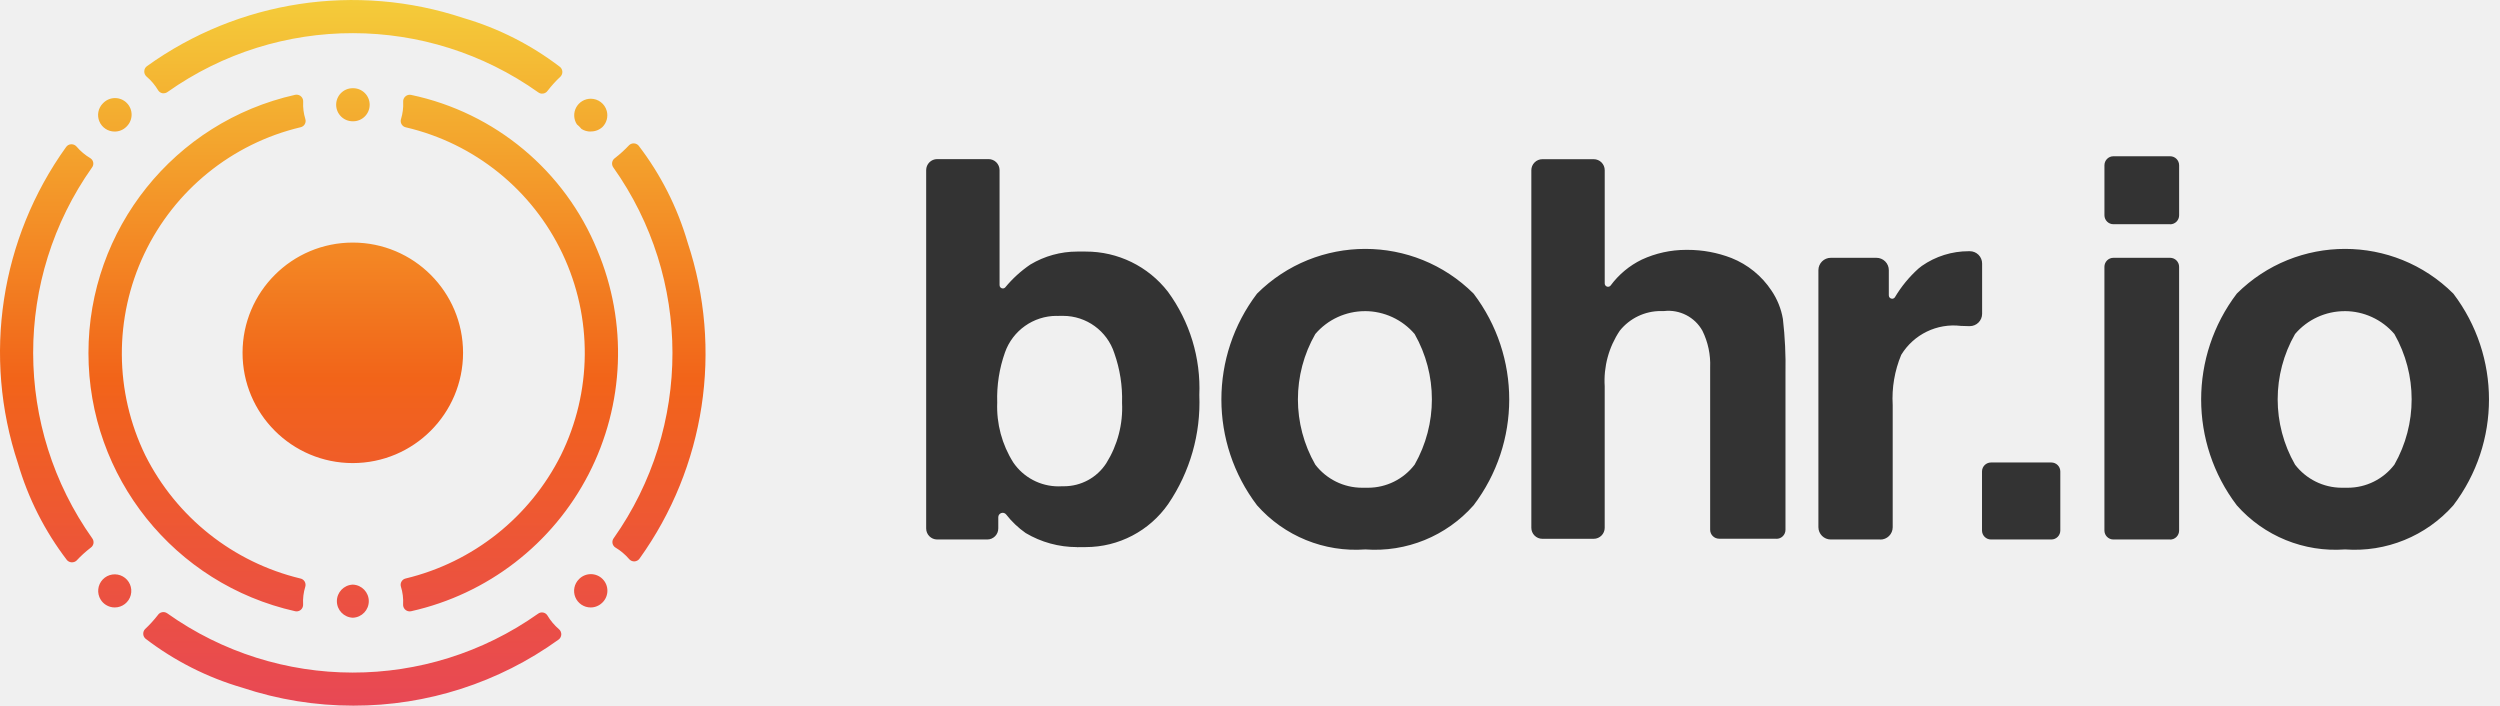
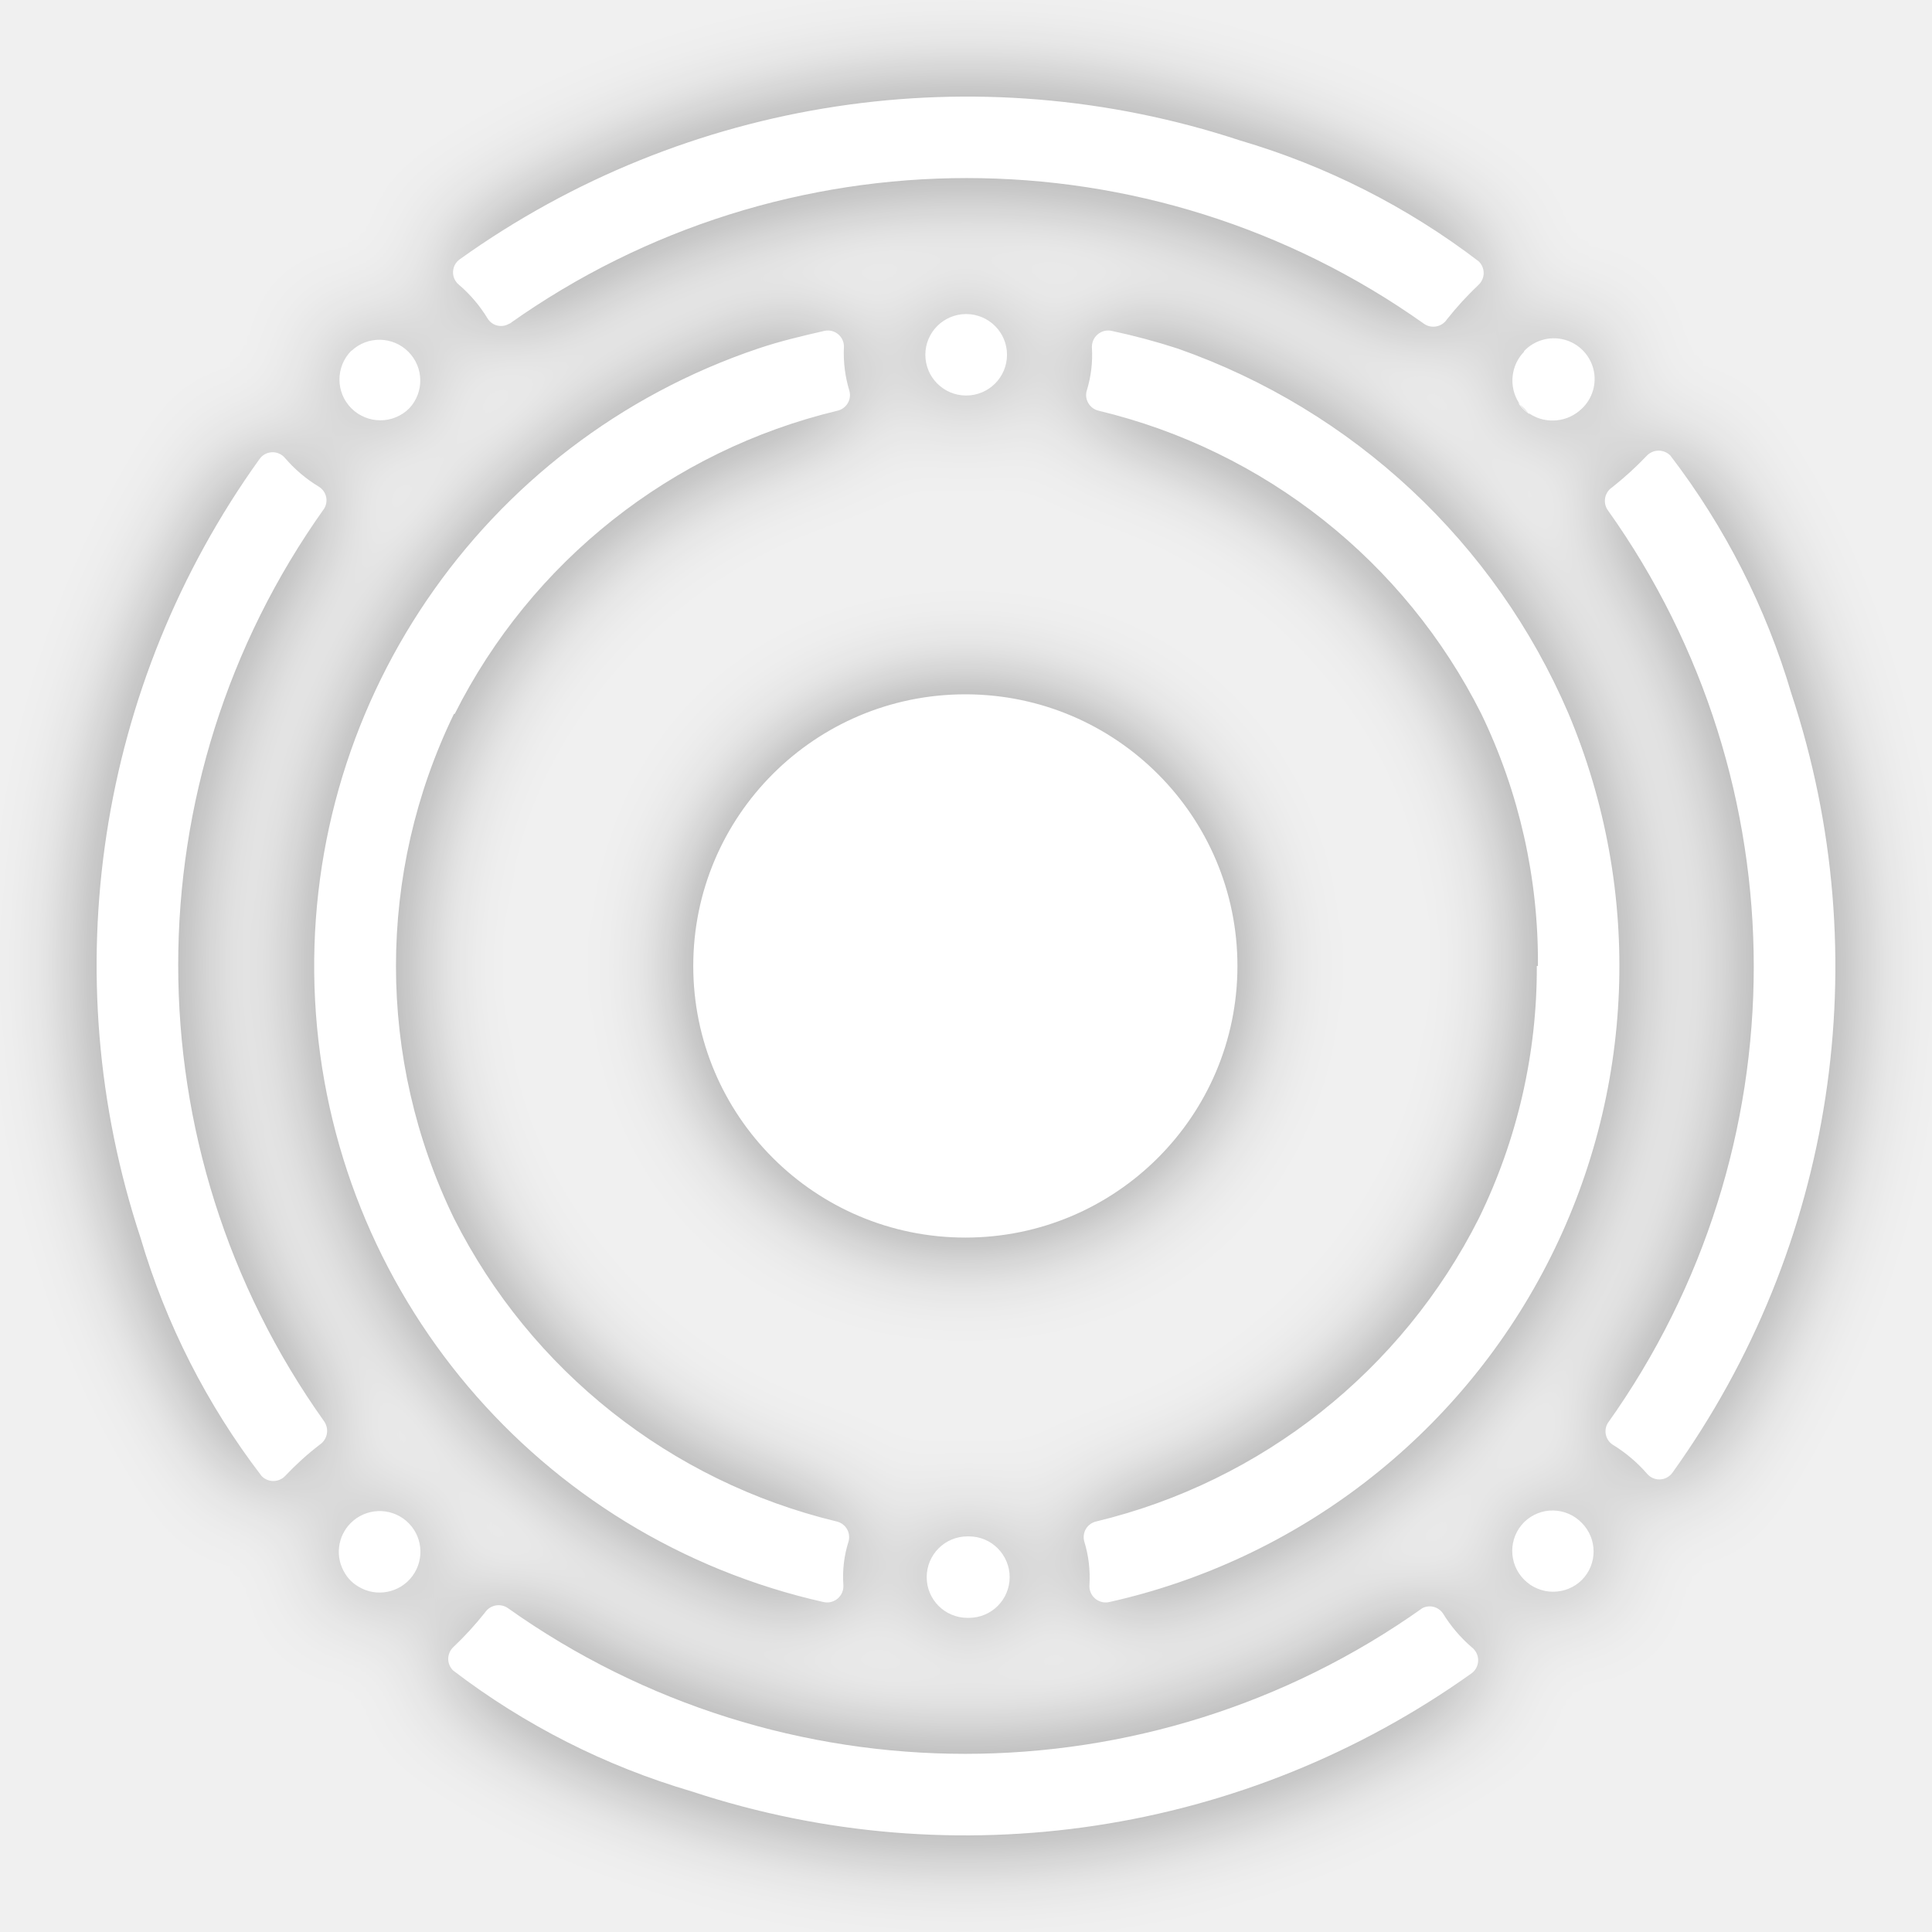
- <svg xmlns="http://www.w3.org/2000/svg" width="113.37" height="32" viewBox="0 0 113.37 32">
+ <svg xmlns="http://www.w3.org/2000/svg" width="40" height="40" viewBox="0 0 40 40" fill="none">
+   <g filter="url(#filter0_d_1354_6062)">
+     <path fill-rule="evenodd" clip-rule="evenodd" d="M32.753 31.534C33.074 31.86 33.074 32.383 32.753 32.709V32.709C32.422 33.038 31.886 33.037 31.556 32.706C31.226 32.375 31.227 31.84 31.559 31.511V31.511C31.719 31.355 31.936 31.269 32.16 31.273C32.385 31.277 32.598 31.371 32.753 31.534V31.534ZM7.274 7.261V7.261C6.945 7.592 6.946 8.127 7.277 8.456C7.609 8.785 8.145 8.784 8.474 8.453V8.453C8.785 8.121 8.776 7.603 8.454 7.282C8.132 6.96 7.613 6.951 7.28 7.261H7.274ZM20.032 6.502H20.003C19.537 6.502 19.158 6.88 19.158 7.345C19.158 7.811 19.537 8.189 20.003 8.189V8.189C20.47 8.189 20.849 7.811 20.849 7.345C20.849 6.88 20.47 6.502 20.003 6.502H20.032ZM20.031 31.809V31.809C19.564 31.809 19.186 32.187 19.186 32.653C19.186 33.119 19.564 33.496 20.031 33.496H20.059C20.526 33.496 20.904 33.119 20.904 32.653C20.904 32.187 20.526 31.809 20.059 31.809H20.031ZM7.26 31.534C6.984 31.811 6.935 32.242 7.142 32.574C7.208 32.685 7.301 32.778 7.412 32.844C7.787 33.078 8.28 32.983 8.541 32.627C8.802 32.271 8.745 31.774 8.409 31.487C8.073 31.2 7.572 31.221 7.26 31.534V31.534ZM31.557 7.278C31.28 7.562 31.233 7.999 31.444 8.335V8.335C31.505 8.433 31.588 8.516 31.687 8.577V8.577C32.024 8.786 32.46 8.739 32.746 8.465C32.972 8.254 33.065 7.938 32.989 7.639C32.912 7.34 32.678 7.106 32.379 7.03C32.079 6.954 31.762 7.047 31.551 7.272L31.557 7.278ZM9.415 14.78C11.001 11.625 13.899 9.329 17.337 8.504C17.426 8.484 17.504 8.428 17.551 8.349C17.598 8.271 17.61 8.176 17.585 8.088C17.497 7.8 17.459 7.5 17.472 7.199C17.48 7.094 17.437 6.991 17.357 6.923C17.277 6.854 17.169 6.827 17.066 6.851C16.604 6.957 16.148 7.064 15.697 7.216C9.956 9.153 6.207 14.666 6.523 20.707C6.839 26.748 11.143 31.841 17.055 33.17C17.16 33.192 17.269 33.163 17.349 33.092C17.428 33.021 17.47 32.917 17.461 32.81C17.44 32.508 17.476 32.205 17.568 31.916C17.593 31.828 17.581 31.733 17.534 31.654C17.487 31.576 17.41 31.52 17.32 31.5C13.884 30.671 10.988 28.375 9.399 25.224C7.798 21.926 7.798 18.078 9.399 14.78H9.415ZM29.45 33.294C23.782 37.317 16.183 37.317 10.515 33.294C10.441 33.242 10.348 33.223 10.259 33.24C10.171 33.257 10.092 33.309 10.042 33.384C9.84 33.639 9.62 33.88 9.383 34.104C9.317 34.167 9.28 34.255 9.28 34.346C9.28 34.437 9.317 34.524 9.383 34.587C10.862 35.717 12.537 36.566 14.323 37.09C19.791 38.895 25.793 37.983 30.476 34.638C30.557 34.574 30.604 34.477 30.604 34.374C30.604 34.271 30.557 34.173 30.476 34.109C30.239 33.906 30.036 33.667 29.873 33.401C29.778 33.265 29.598 33.219 29.45 33.294V33.294ZM31.429 8.335C31.49 8.433 31.573 8.516 31.671 8.577L31.553 8.453L31.429 8.335ZM19.986 14.375C16.875 14.375 14.353 16.893 14.353 19.999C14.353 23.105 16.875 25.623 19.986 25.623C23.098 25.623 25.62 23.105 25.62 19.999C25.62 16.902 23.112 14.388 20.009 14.375H19.986ZM31.818 19.999C31.825 21.809 31.414 23.597 30.618 25.224C29.029 28.375 26.133 30.671 22.697 31.5C22.607 31.52 22.53 31.576 22.483 31.654C22.436 31.733 22.424 31.828 22.449 31.916C22.538 32.205 22.574 32.508 22.556 32.81C22.547 32.917 22.588 33.021 22.668 33.092C22.748 33.163 22.857 33.192 22.962 33.17C26.869 32.297 30.188 29.739 32.023 26.187C33.859 22.635 34.023 18.454 32.472 14.769C30.954 11.231 28.019 8.492 24.382 7.216C23.934 7.071 23.479 6.949 23.018 6.851C22.915 6.827 22.806 6.854 22.726 6.923C22.645 6.991 22.601 7.094 22.607 7.199C22.625 7.499 22.589 7.8 22.5 8.088C22.474 8.176 22.487 8.271 22.534 8.349C22.581 8.428 22.658 8.484 22.748 8.504C26.186 9.329 29.084 11.625 30.669 14.78C31.454 16.407 31.855 18.193 31.841 19.999H31.818ZM33.394 29.914C33.66 30.077 33.9 30.28 34.104 30.516C34.171 30.593 34.27 30.635 34.373 30.63C34.475 30.624 34.569 30.572 34.628 30.488C37.981 25.814 38.896 19.823 37.09 14.364C36.564 12.58 35.714 10.908 34.583 9.432C34.519 9.367 34.432 9.33 34.34 9.33C34.249 9.33 34.162 9.367 34.098 9.432C33.874 9.668 33.633 9.888 33.377 10.09C33.302 10.14 33.25 10.218 33.233 10.307C33.216 10.396 33.235 10.488 33.287 10.562C37.317 16.221 37.317 23.806 33.287 29.464C33.195 29.618 33.242 29.818 33.394 29.914V29.914ZM6.606 10.079C6.338 9.918 6.098 9.714 5.896 9.477C5.829 9.4 5.729 9.358 5.627 9.363C5.524 9.369 5.43 9.421 5.372 9.505C2.018 14.178 1.104 20.17 2.91 25.629C3.435 27.412 4.285 29.084 5.417 30.561C5.481 30.626 5.568 30.663 5.659 30.663C5.75 30.663 5.838 30.626 5.901 30.561C6.124 30.325 6.365 30.106 6.623 29.908C6.698 29.857 6.75 29.778 6.767 29.688C6.784 29.598 6.764 29.506 6.713 29.43C2.682 23.772 2.682 16.187 6.713 10.528C6.805 10.374 6.757 10.175 6.606 10.079ZM10.547 6.704C16.216 2.681 23.814 2.681 29.483 6.704C29.557 6.756 29.649 6.775 29.738 6.758C29.827 6.741 29.906 6.689 29.956 6.614C30.158 6.359 30.378 6.118 30.615 5.894C30.681 5.831 30.718 5.744 30.718 5.653C30.718 5.562 30.681 5.474 30.615 5.411C29.136 4.281 27.461 3.433 25.674 2.908C20.206 1.105 14.204 2.018 9.522 5.366C9.438 5.424 9.385 5.518 9.38 5.62C9.374 5.723 9.416 5.822 9.494 5.889C9.732 6.091 9.935 6.33 10.097 6.597C10.193 6.75 10.395 6.795 10.547 6.699V6.704Z" fill="white" />
+   </g>
  <defs>
-     <linearGradient id="linear-gradient" x1="0.5" x2="0.5" y2="1" gradientUnits="objectBoundingBox">
-       <stop offset="0" stop-color="#f4cc3a" />
-       <stop offset="0.537" stop-color="#f26419" />
-       <stop offset="1" stop-color="#e84855" />
-     </linearGradient>
+     <filter id="filter0_d_1354_6062" x="0" y="0" width="39.999" height="40" filterUnits="userSpaceOnUse" color-interpolation-filters="sRGB">
+       <feFlood flood-opacity="0" result="BackgroundImageFix" />
+       <feColorMatrix in="SourceAlpha" type="matrix" values="0 0 0 0 0 0 0 0 0 0 0 0 0 0 0 0 0 0 127 0" result="hardAlpha" />
+       <feOffset />
+       <feGaussianBlur stdDeviation="1" />
+       <feColorMatrix type="matrix" values="0 0 0 0 0 0 0 0 0 0 0 0 0 0 0 0 0 0 0.402 0" />
+       <feBlend mode="normal" in2="BackgroundImageFix" result="effect1_dropShadow_1354_6062" />
+       <feBlend mode="normal" in="SourceGraphic" in2="effect1_dropShadow_1354_6062" result="shape" />
+     </filter>
  </defs>
-   <g id="Group" transform="translate(-0.001 0)">
-     <path id="Exclusão_1" data-name="Exclusão 1" d="M2691.344,1330.825a5.964,5.964,0,0,1-4.909-2,7.936,7.936,0,0,1,0-9.6,6.958,6.958,0,0,1,9.82,0,7.935,7.935,0,0,1,0,9.6A5.965,5.965,0,0,1,2691.344,1330.825Zm-.014-10.805a2.962,2.962,0,0,0-2.253,1.037,5.961,5.961,0,0,0,0,5.924,2.678,2.678,0,0,0,2.116,1.047c.047,0,.094,0,.139,0s.087,0,.141,0a2.661,2.661,0,0,0,2.109-1.047,6,6,0,0,0,0-5.924A2.963,2.963,0,0,0,2691.329,1320.019Zm-44.415,10.805a5.965,5.965,0,0,1-4.91-2,7.935,7.935,0,0,1,0-9.6,6.958,6.958,0,0,1,9.82,0,7.935,7.935,0,0,1,0,9.6A5.964,5.964,0,0,1,2646.915,1330.825Zm-.015-10.805a2.962,2.962,0,0,0-2.253,1.037,5.959,5.959,0,0,0,0,5.924,2.678,2.678,0,0,0,2.116,1.047c.047,0,.094,0,.139,0s.087,0,.141,0a2.661,2.661,0,0,0,2.109-1.047,6,6,0,0,0,0-5.924A2.962,2.962,0,0,0,2646.9,1320.019Zm-13.064,10.7a4.555,4.555,0,0,1-2.323-.638,4.134,4.134,0,0,1-.887-.844.2.2,0,0,0-.355.122v.515a.5.5,0,0,1-.5.5h-2.27a.5.5,0,0,1-.5-.5v-16.25a.5.5,0,0,1,.5-.5h2.328a.5.5,0,0,1,.5.5v1.118q0,.683,0,1.366c0,.833,0,1.8,0,2.732a.148.148,0,0,0,.148.15.148.148,0,0,0,.113-.052,5.424,5.424,0,0,1,1.133-1.032,4.137,4.137,0,0,1,2.127-.589c.057,0,.115,0,.17,0,.071,0,.143,0,.214,0a4.7,4.7,0,0,1,3.73,1.821,7.406,7.406,0,0,1,1.424,4.687,8.186,8.186,0,0,1-1.407,4.934,4.561,4.561,0,0,1-3.746,1.96c-.059,0-.119,0-.18,0S2633.907,1330.724,2633.835,1330.724Zm-.919-10.486a2.488,2.488,0,0,0-2.342,1.656,6.182,6.182,0,0,0-.352,2.273,4.736,4.736,0,0,0,.728,2.719,2.483,2.483,0,0,0,2.051,1.084c.054,0,.107,0,.163-.005h.082a2.283,2.283,0,0,0,1.922-1.045,4.732,4.732,0,0,0,.715-2.741,6.172,6.172,0,0,0-.351-2.25,2.442,2.442,0,0,0-2.327-1.691c-.045,0-.09,0-.134,0S2632.967,1320.238,2632.916,1320.238Zm50.494,10.141h-2.572a.408.408,0,0,1-.407-.408v-11.958a.408.408,0,0,1,.407-.408h2.572a.408.408,0,0,1,.408.408v11.958A.408.408,0,0,1,2683.409,1330.379Zm-5.386,0h-2.736a.408.408,0,0,1-.408-.408v-2.677a.408.408,0,0,1,.408-.407h2.736a.407.407,0,0,1,.407.407v2.677a.407.407,0,0,1-.407.408Zm-7.758,0h-2.245a.56.56,0,0,1-.56-.559v-11.656a.562.562,0,0,1,.56-.559h2.069a.563.563,0,0,1,.4.164.556.556,0,0,1,.164.4c0,.38,0,.76,0,1.14a.15.15,0,0,0,.15.152.151.151,0,0,0,.128-.07,5.6,5.6,0,0,1,1.069-1.3c.045-.037.1-.08.153-.12a3.705,3.705,0,0,1,2.122-.665h.052a.557.557,0,0,1,.557.561v2.279a.56.56,0,0,1-.559.558h-.038c-.141-.007-.256-.011-.364-.011a2.781,2.781,0,0,0-2.707,1.312,5.136,5.136,0,0,0-.387,2.274v5.547A.56.56,0,0,1,2670.265,1330.379Zm-4.711-.035h-2.595a.412.412,0,0,1-.289-.12.4.4,0,0,1-.119-.288v-7.362a3.434,3.434,0,0,0-.352-1.664,1.764,1.764,0,0,0-1.734-.891c-.05,0-.1,0-.15,0a2.38,2.38,0,0,0-1.86.889,4.067,4.067,0,0,0-.686,2.526v6.414a.5.5,0,0,1-.5.5h-2.327a.5.5,0,0,1-.5-.5v-16.214a.5.5,0,0,1,.147-.354.5.5,0,0,1,.354-.147h2.327a.5.5,0,0,1,.5.5v5.136a.149.149,0,0,0,.1.141.148.148,0,0,0,.167-.047,3.842,3.842,0,0,1,1.417-1.178,4.788,4.788,0,0,1,2-.44h.076a5.494,5.494,0,0,1,1.985.369,3.915,3.915,0,0,1,1.818,1.479,3.265,3.265,0,0,1,.517,1.287,18.316,18.316,0,0,1,.117,2.467v7.093A.408.408,0,0,1,2665.553,1330.344Zm17.856-14.262h-2.572a.407.407,0,0,1-.407-.407v-2.267a.408.408,0,0,1,.407-.408h2.572a.408.408,0,0,1,.408.408v2.267A.408.408,0,0,1,2683.409,1316.082Z" transform="translate(-2585 -1305.91)" fill="#333" stroke="rgba(0,0,0,0)" stroke-miterlimit="10" stroke-width="1" />
-     <path id="Shape" d="M16.024,32h0a15.937,15.937,0,0,1-5.035-.815A13.378,13.378,0,0,1,6.6,28.963a.3.3,0,0,1-.023-.432,5.487,5.487,0,0,0,.584-.641.3.3,0,0,1,.423-.078,14.537,14.537,0,0,0,16.818.018.292.292,0,0,1,.419.074,2.521,2.521,0,0,0,.532.633.3.3,0,0,1-.021.467A15.876,15.876,0,0,1,16.024,32Zm-.008-3.988H15.99a.751.751,0,0,1,0-1.5h.023a.751.751,0,0,1,0,1.5Zm2.565-.287a.3.3,0,0,1-.3-.324,2.257,2.257,0,0,0-.1-.8.292.292,0,0,1,.221-.369,10.665,10.665,0,0,0,7.033-5.585A10.5,10.5,0,0,0,18.405,5.774a.292.292,0,0,1-.221-.368,2.269,2.269,0,0,0,.1-.789.3.3,0,0,1,.3-.32.292.292,0,0,1,.067.008,11.742,11.742,0,0,1,8.438,7.043A12.005,12.005,0,0,1,18.64,27.719.3.3,0,0,1,18.58,27.725Zm-5.131,0a.3.3,0,0,1-.059-.006A12,12,0,0,1,13.384,4.3a.3.3,0,0,1,.065-.007.3.3,0,0,1,.3.32,2.272,2.272,0,0,0,.1.79.291.291,0,0,1-.22.368A10.547,10.547,0,0,0,6.591,20.649a10.666,10.666,0,0,0,7.033,5.585.292.292,0,0,1,.192.136.3.3,0,0,1,.03.233,2.278,2.278,0,0,0-.1.8.3.3,0,0,1-.1.248A.3.3,0,0,1,13.449,27.725Zm13.336-.178a.75.75,0,0,1-.529-1.283l.013-.014a.751.751,0,0,1,1.062,1.062l-.018.017A.746.746,0,0,1,26.784,27.547Zm-21.579,0a.751.751,0,0,1-.4-.114.742.742,0,0,1-.24-.24.751.751,0,1,1,.637.354ZM3.263,25.5H3.249a.3.3,0,0,1-.211-.1A13.4,13.4,0,0,1,.815,21.011,15.965,15.965,0,0,1,3,6.665a.294.294,0,0,1,.228-.123h.015a.3.3,0,0,1,.225.1,2.526,2.526,0,0,0,.632.533A.29.29,0,0,1,4.17,7.6a14.558,14.558,0,0,0,.018,16.818.3.3,0,0,1,.051.228.3.3,0,0,1-.129.194,5.347,5.347,0,0,0-.641.584A.3.3,0,0,1,3.263,25.5Zm25.5-.041h0a.3.3,0,0,1-.226-.1,2.531,2.531,0,0,0-.632-.532.291.291,0,0,1-.075-.419,14.555,14.555,0,0,0-.018-16.818.3.3,0,0,1,.078-.423,5.487,5.487,0,0,0,.641-.584.3.3,0,0,1,.2-.081h.016a.3.3,0,0,1,.212.1,13.378,13.378,0,0,1,2.222,4.387A15.963,15.963,0,0,1,29,25.335a.3.3,0,0,1-.229.124ZM16,21a5,5,0,1,1,5-5A5.006,5.006,0,0,1,16,21ZM5.2,5.966a.75.75,0,0,1-.533-1.279l.018-.018A.751.751,0,0,1,5.75,5.73l-.014.014A.743.743,0,0,1,5.2,5.966Zm21.579,0a.764.764,0,0,1-.408-.118h0l0,0a1.464,1.464,0,0,0-.1-.11,1.5,1.5,0,0,0-.11-.1h0l0,0a.752.752,0,0,1,.63-1.161.753.753,0,0,1,.726.556.753.753,0,0,1-.194.725A.762.762,0,0,1,26.783,5.961ZM16.016,5.5H16A.75.75,0,1,1,15.99,4h.025a.75.75,0,0,1,0,1.5Zm8.572-1.253h0a.294.294,0,0,1-.174-.056A14.54,14.54,0,0,0,7.6,4.17a.287.287,0,0,1-.176.059.3.3,0,0,1-.05,0A.291.291,0,0,1,7.176,4.1a2.526,2.526,0,0,0-.533-.632.3.3,0,0,1-.1-.239A.294.294,0,0,1,6.665,3,15.964,15.964,0,0,1,21.011.815,13.4,13.4,0,0,1,25.4,3.038a.3.3,0,0,1,.022.432,5.346,5.346,0,0,0-.584.641.3.3,0,0,1-.194.129A.305.305,0,0,1,24.587,4.244Z" transform="translate(0)" fill="url(#linear-gradient)" />
-   </g>
</svg>
